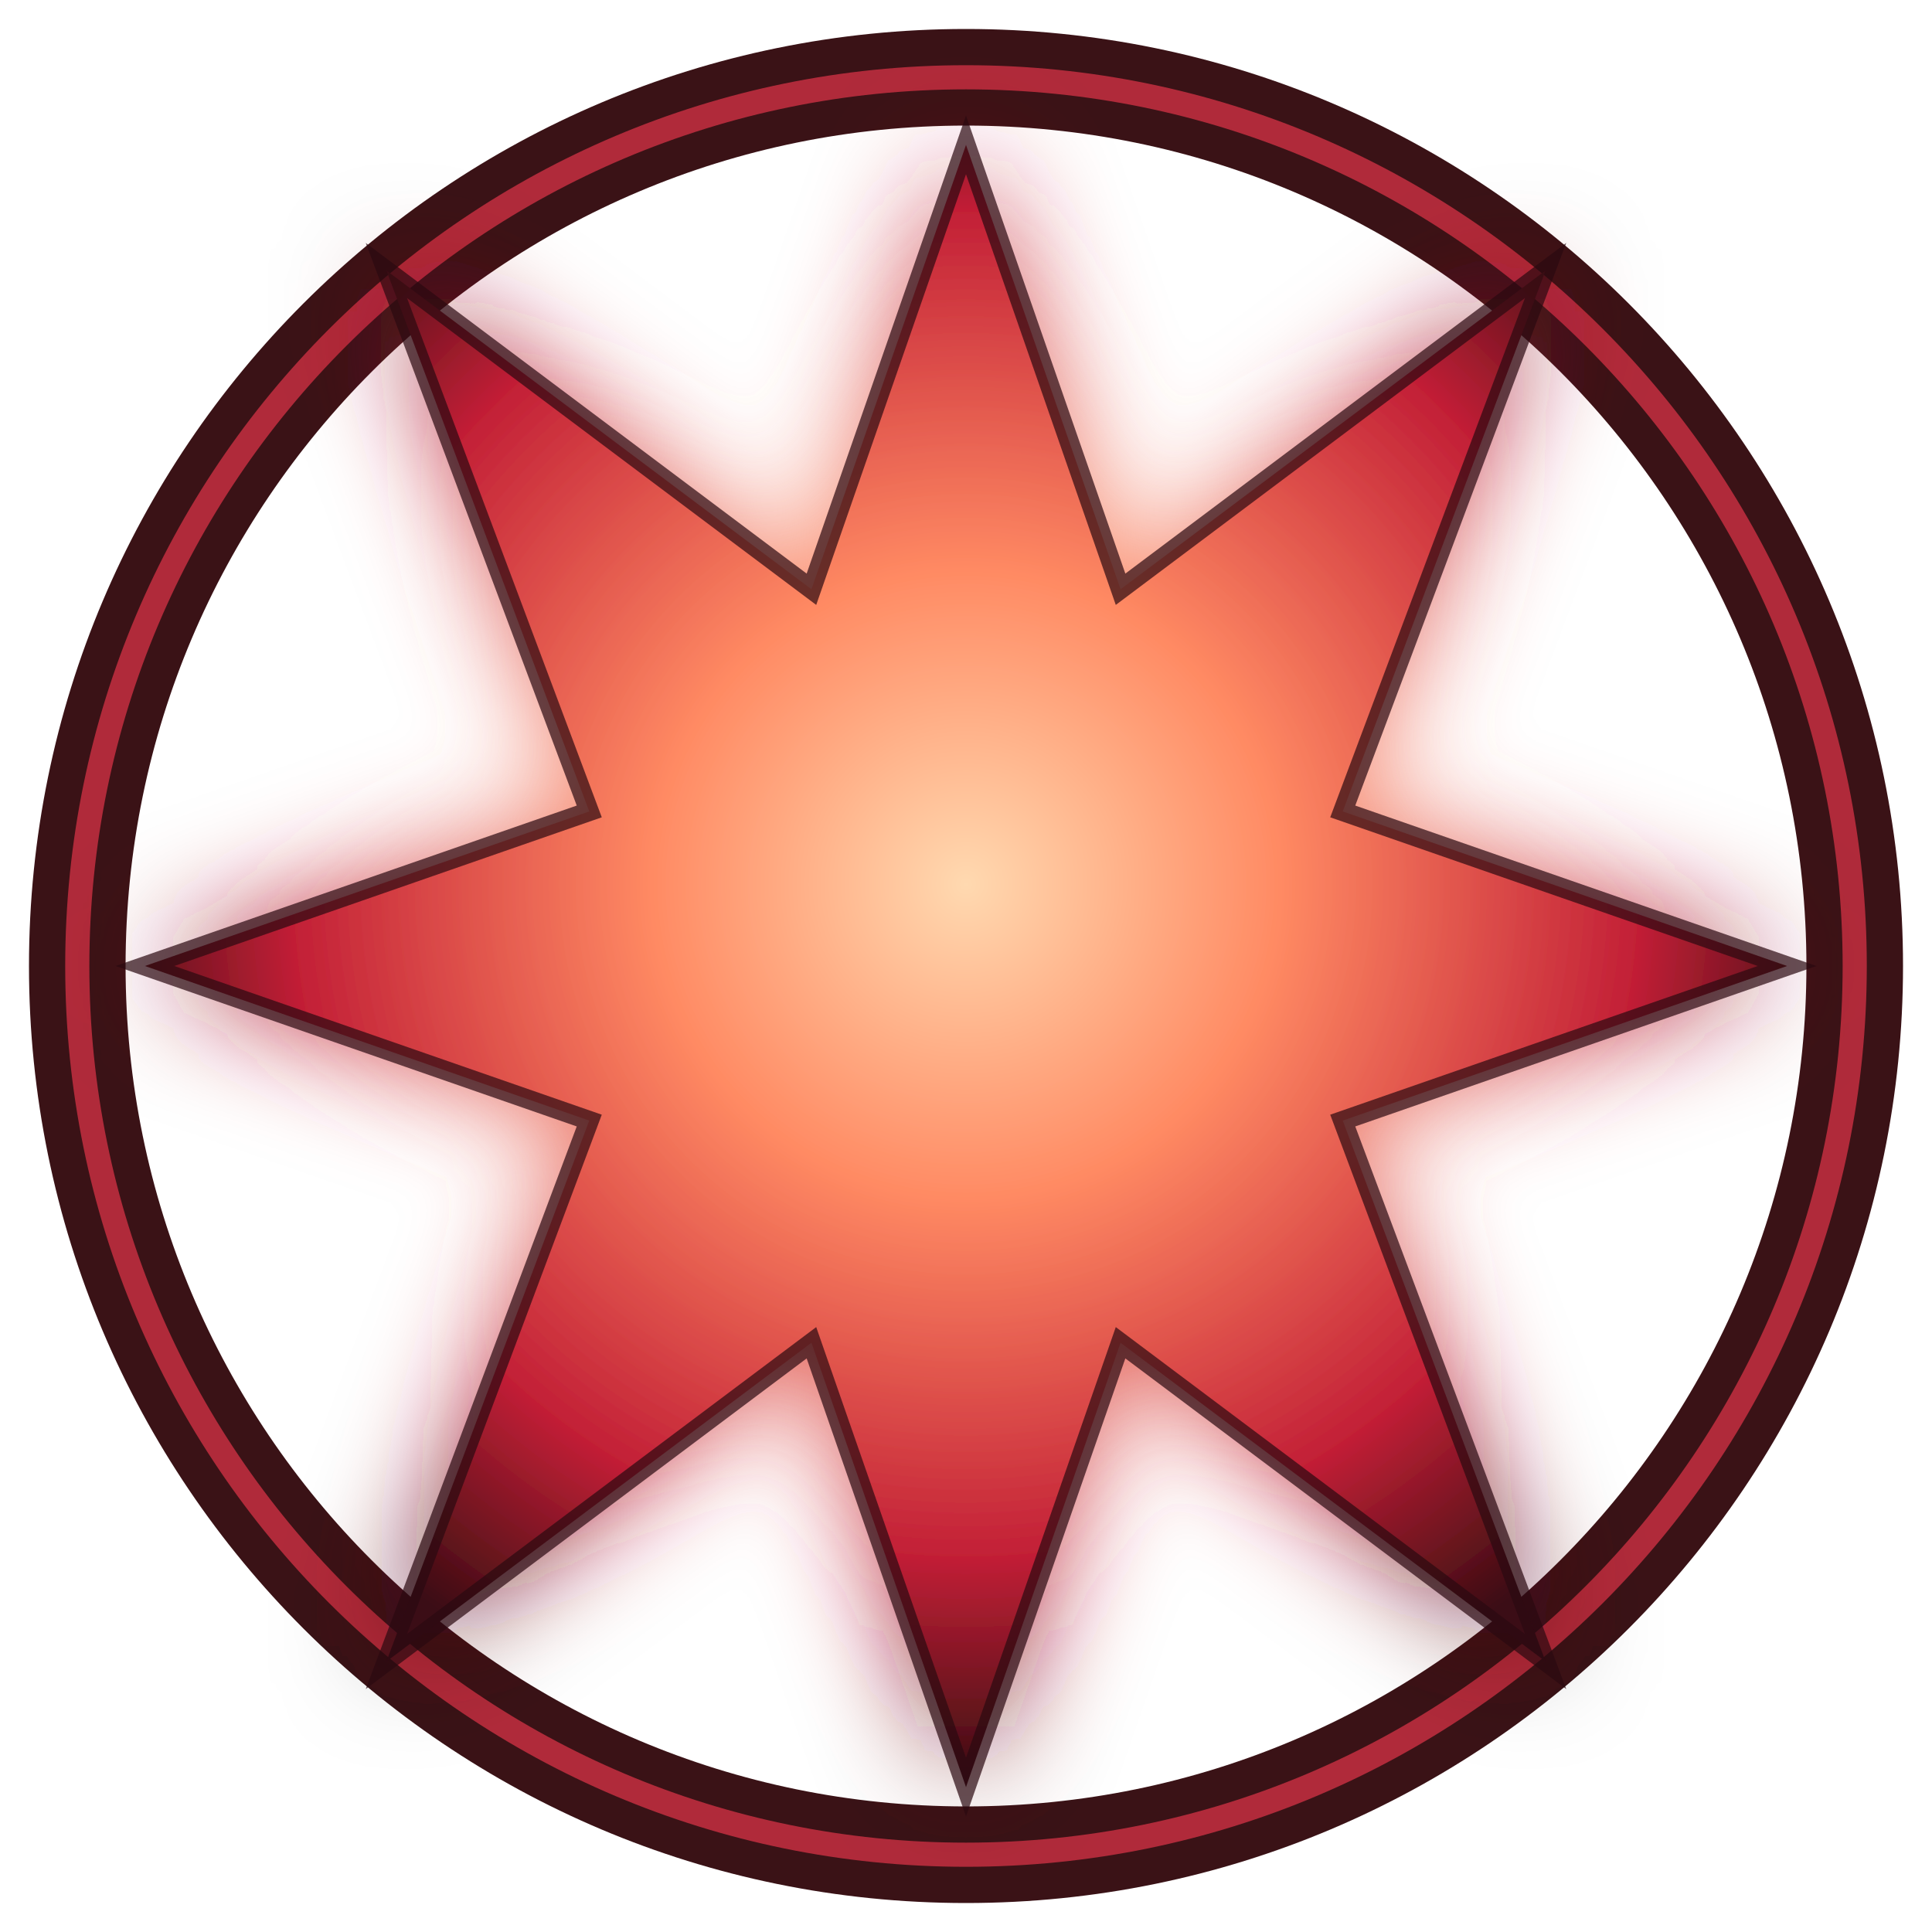
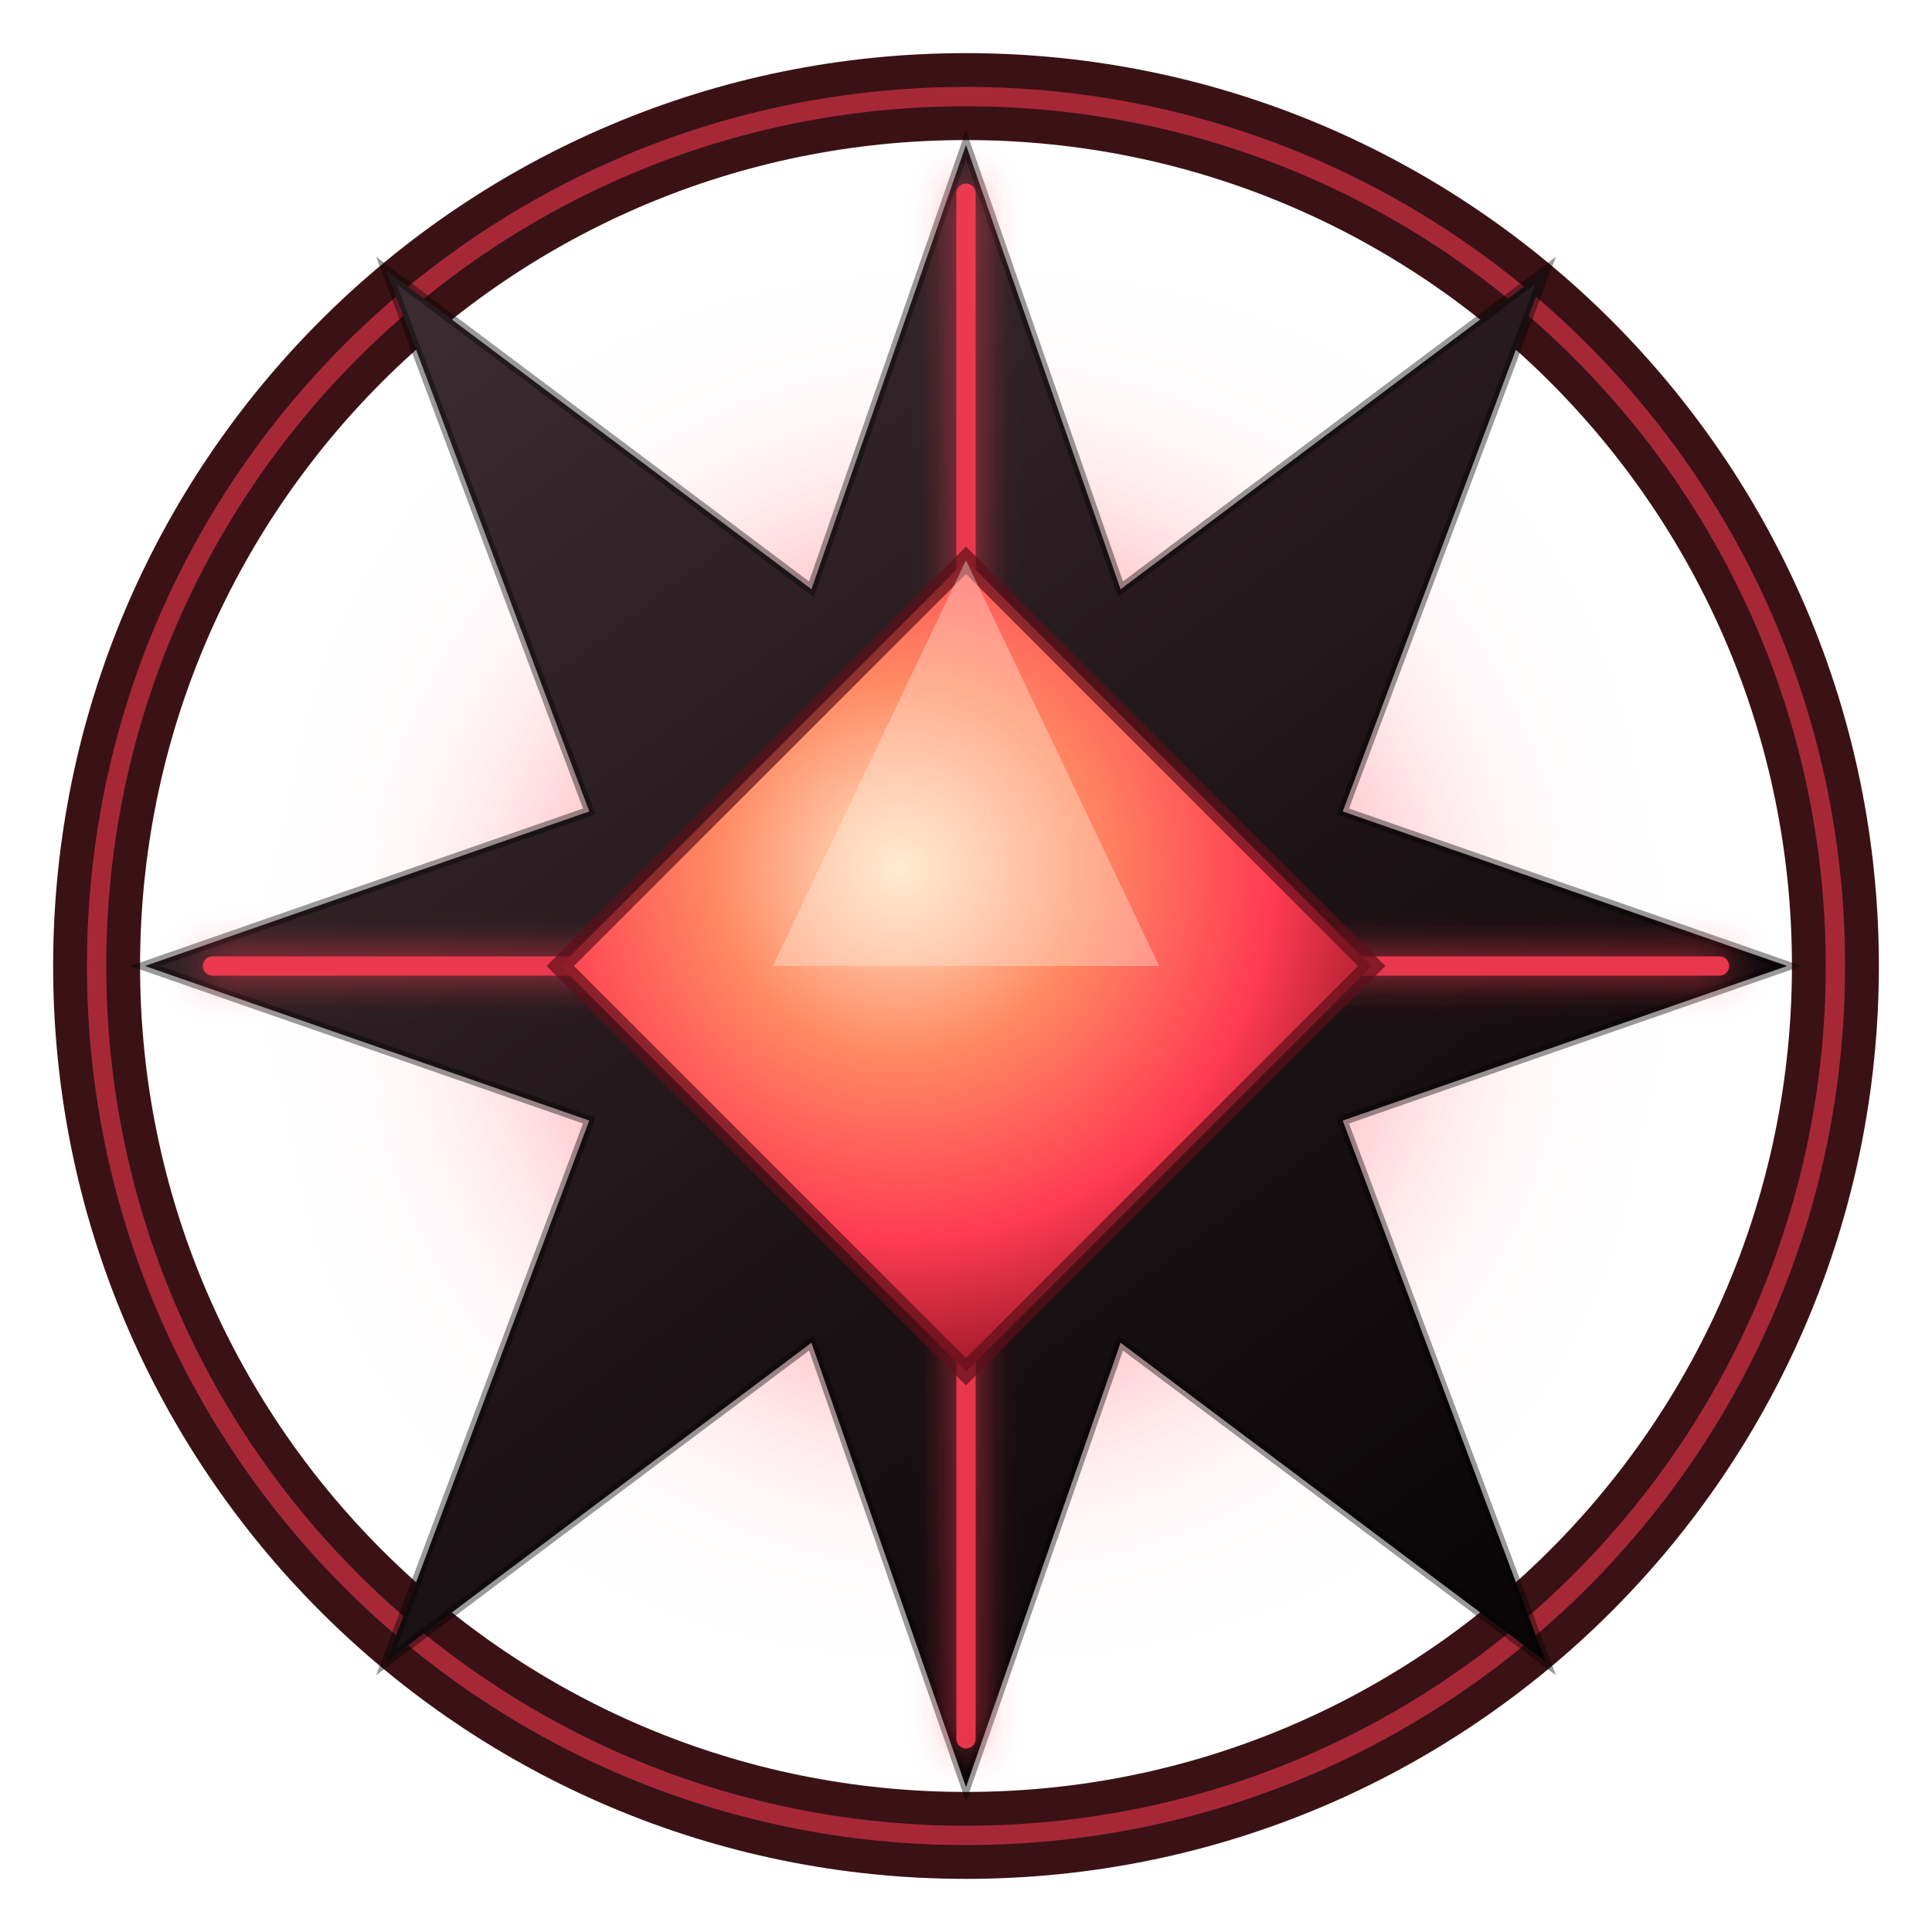
<svg xmlns="http://www.w3.org/2000/svg" viewBox="0 0 200 200">
  <defs>
-     <radialGradient id="core" cx="50%" cy="45%" r="55%">
-       <stop offset="0%" stop-color="#ffd9b0" />
+     <linearGradient id="rock" x1="20%" y1="10%" x2="80%" y2="90%">
+       <stop offset="0%" stop-color="#3a2b30" />
+       <stop offset="55%" stop-color="#1e1417" />
+       <stop offset="100%" stop-color="#0a0608" />
+     </linearGradient>
+     <radialGradient id="gem" cx="42%" cy="38%" r="65%">
+       <stop offset="0%" stop-color="#ffe6c8" />
      <stop offset="35%" stop-color="#ff8a63" />
-       <stop offset="75%" stop-color="#c21f36" />
-       <stop offset="100%" stop-color="#3a0d12" />
+       <stop offset="70%" stop-color="#ff3b52" />
+       <stop offset="100%" stop-color="#8f1424" />
    </radialGradient>
-     <filter id="glow" x="-60%" y="-60%" width="220%" height="220%">
-       <feGaussianBlur stdDeviation="6" result="b" />
+     <filter id="halo" x="-100%" y="-100%" width="300%" height="300%">
+       <feGaussianBlur stdDeviation="12" result="b" />
+       <feMerge>
+         <feMergeNode in="b" />
+       </feMerge>
+     </filter>
+     <filter id="crackGlow" x="-60%" y="-60%" width="220%" height="220%">
+       <feGaussianBlur stdDeviation="2" result="b" />
      <feMerge>
        <feMergeNode in="b" />
        <feMergeNode in="SourceGraphic" />
      </feMerge>
    </filter>
  </defs>
-   <circle cx="100" cy="100" r="92" fill="none" stroke="#3a1216" stroke-width="10" />
-   <circle cx="100" cy="100" r="92" fill="none" stroke="#ff3b52" stroke-width="2.5" opacity="0.6" />
-   <polygon points="100,15 116,61 160,28 139,84 185,100 139,116 160,172 116,139 100,185 84,139 40,172 61,116 15,100 61,84 40,28 84,61" fill="url(#core)" filter="url(#glow)" />
-   <polygon points="100,15 116,61 160,28 139,84 185,100 139,116 160,172 116,139 100,185 84,139 40,172 61,116 15,100 61,84 40,28 84,61" fill="none" stroke="#2a0810" stroke-width="2" opacity="0.7" />
+   <circle cx="100" cy="100" r="90" fill="none" stroke="#3a1216" stroke-width="9" />
+   <circle cx="100" cy="100" r="90" fill="none" stroke="#ff3b52" stroke-width="2" opacity="0.55" />
+   <circle cx="100" cy="100" r="44" fill="#ff3b52" opacity="0.5" filter="url(#halo)" />
+   <polygon points="100,15 116,61 160,28 139,84 185,100 139,116 160,172 116,139 100,185 84,139 40,172 61,116 15,100 61,84 40,28 84,61" fill="url(#rock)" stroke="#000" stroke-opacity="0.4" />
+   <g fill="none" stroke="#ff3b52" stroke-width="2" stroke-linecap="round" opacity="0.9" filter="url(#crackGlow)">
+     <path d="M100,70 L100,20" />
+     <path d="M130,100 L178,100" />
+     <path d="M100,130 L100,180" />
+     <path d="M70,100 L22,100" />
+   </g>
+   <polygon points="100,58 142,100 100,142 58,100" fill="url(#gem)" />
+   <polygon points="100,58 142,100 100,142 58,100" fill="none" stroke="#5c0e18" stroke-width="2" opacity="0.7" />
+   <polygon points="100,58 120,100 100,100 80,100" fill="#fff3e6" opacity="0.35" />
</svg>
